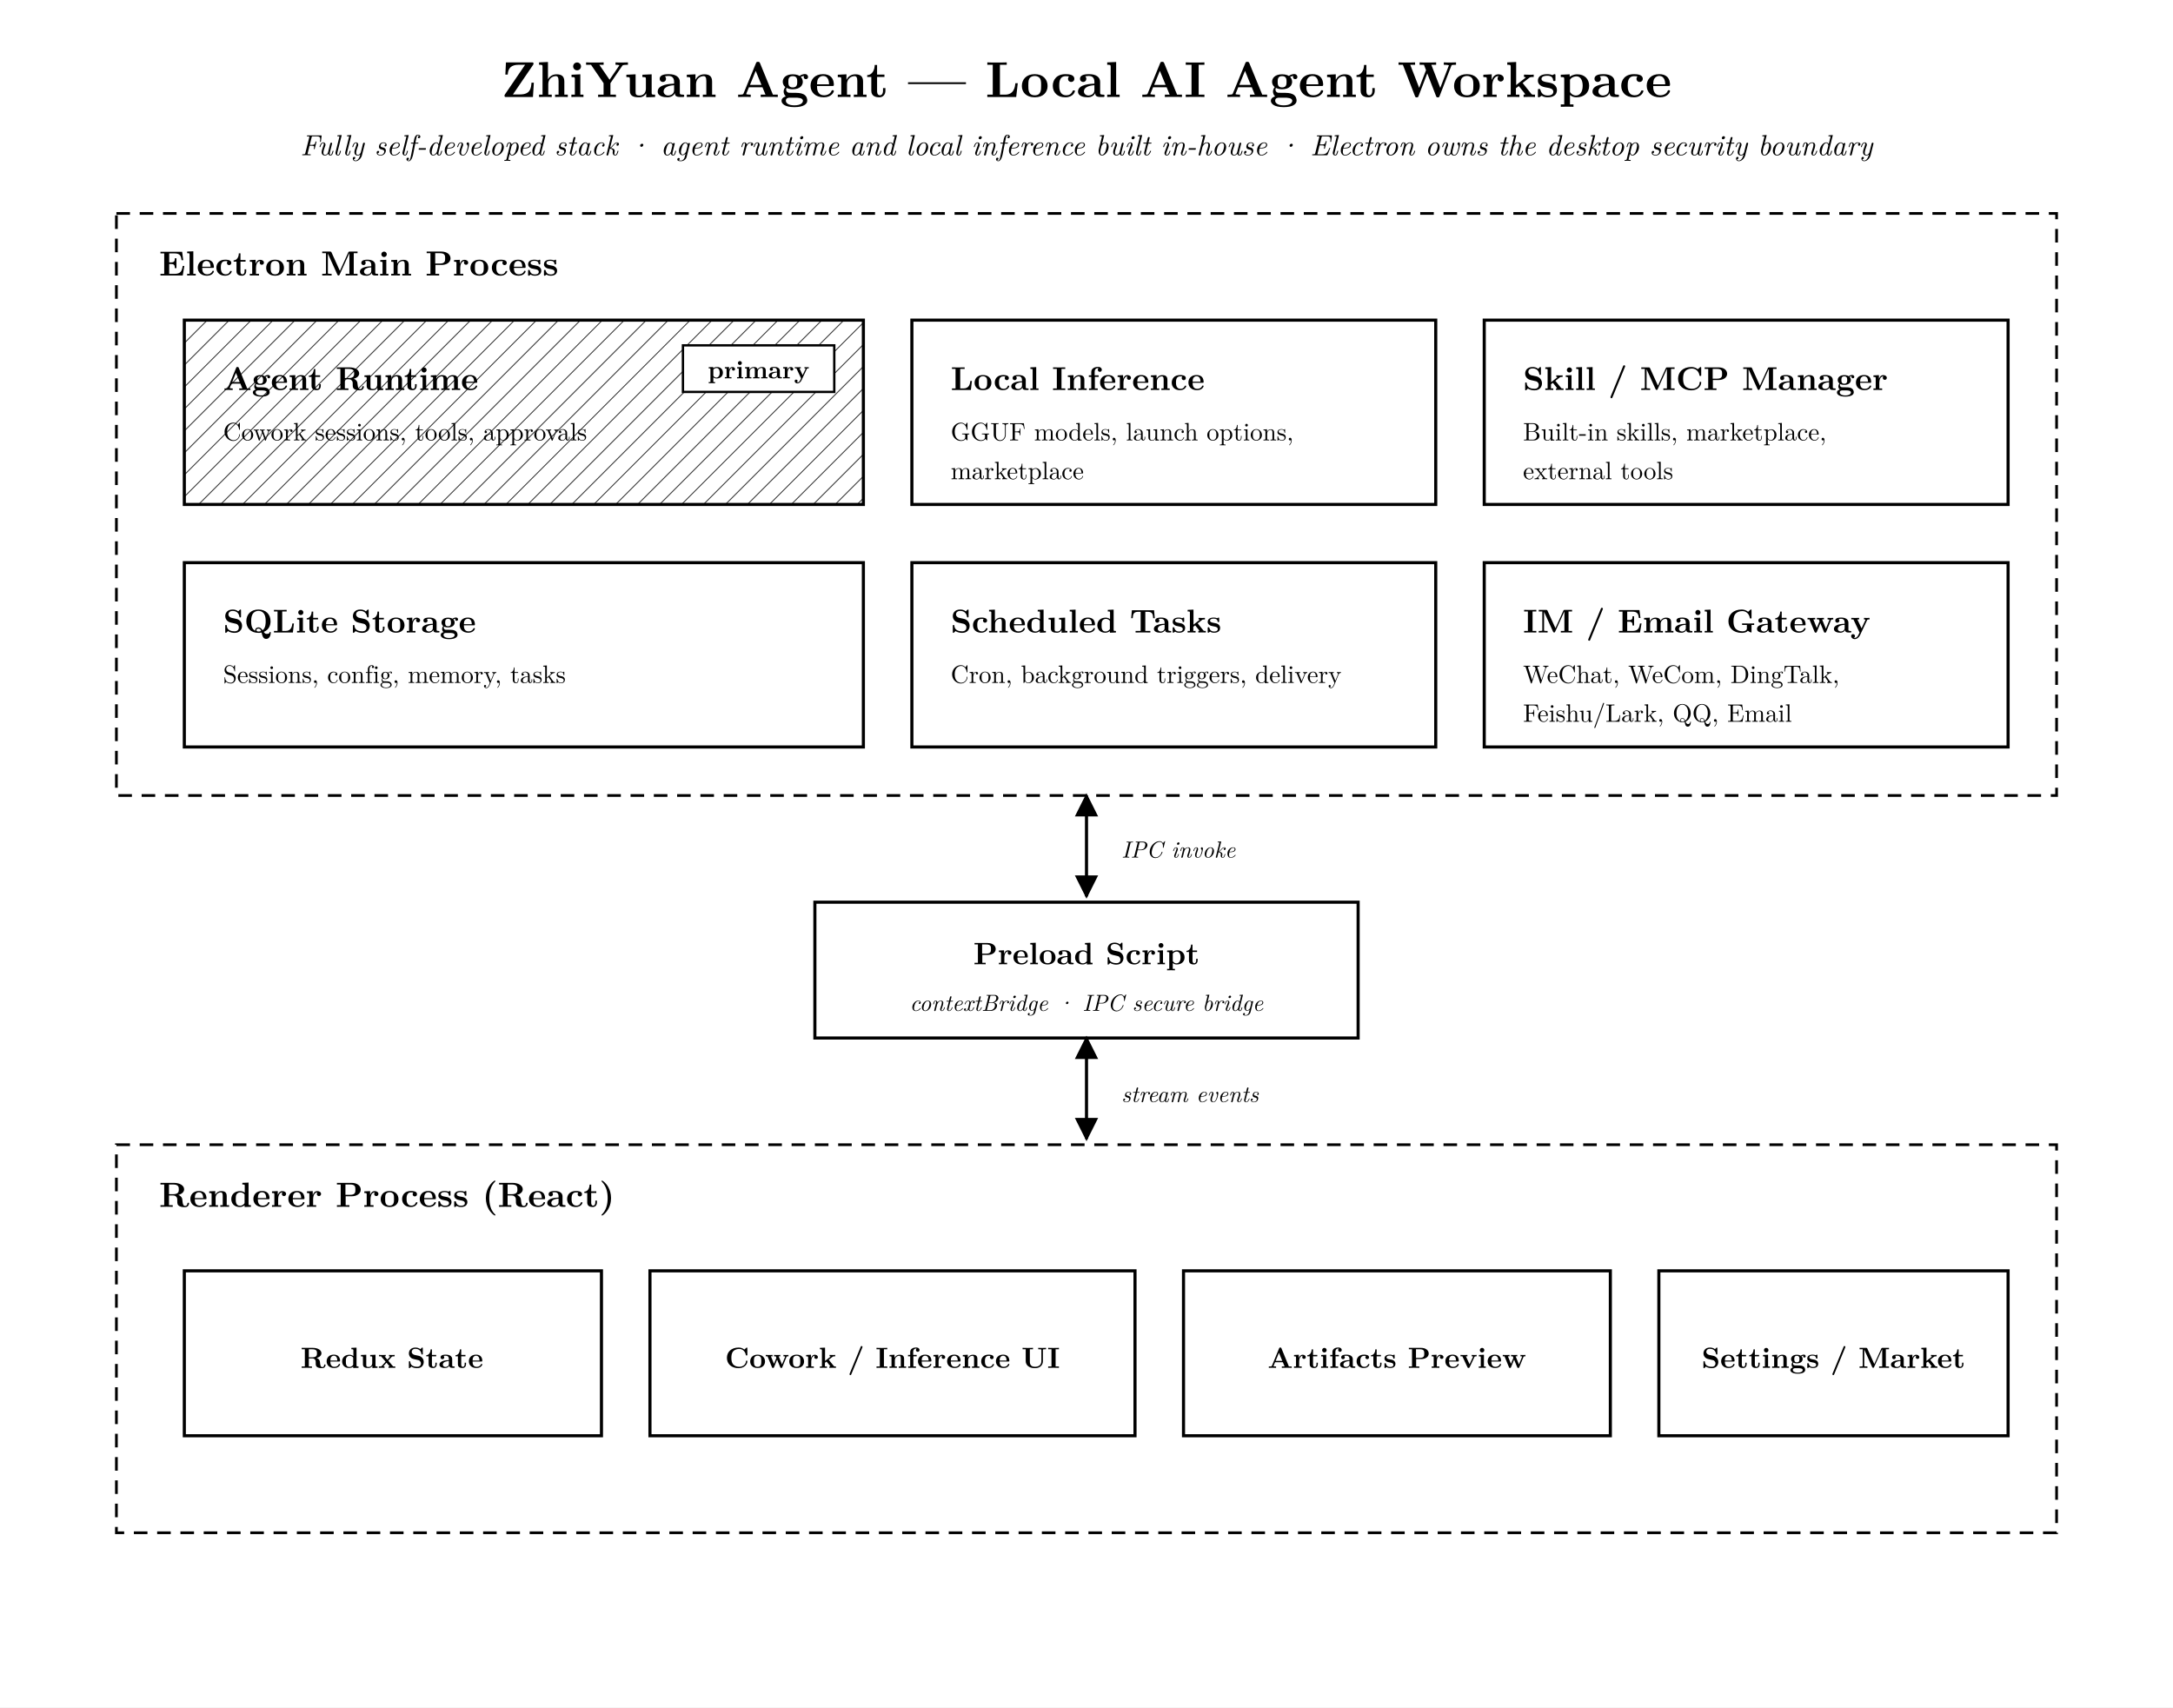
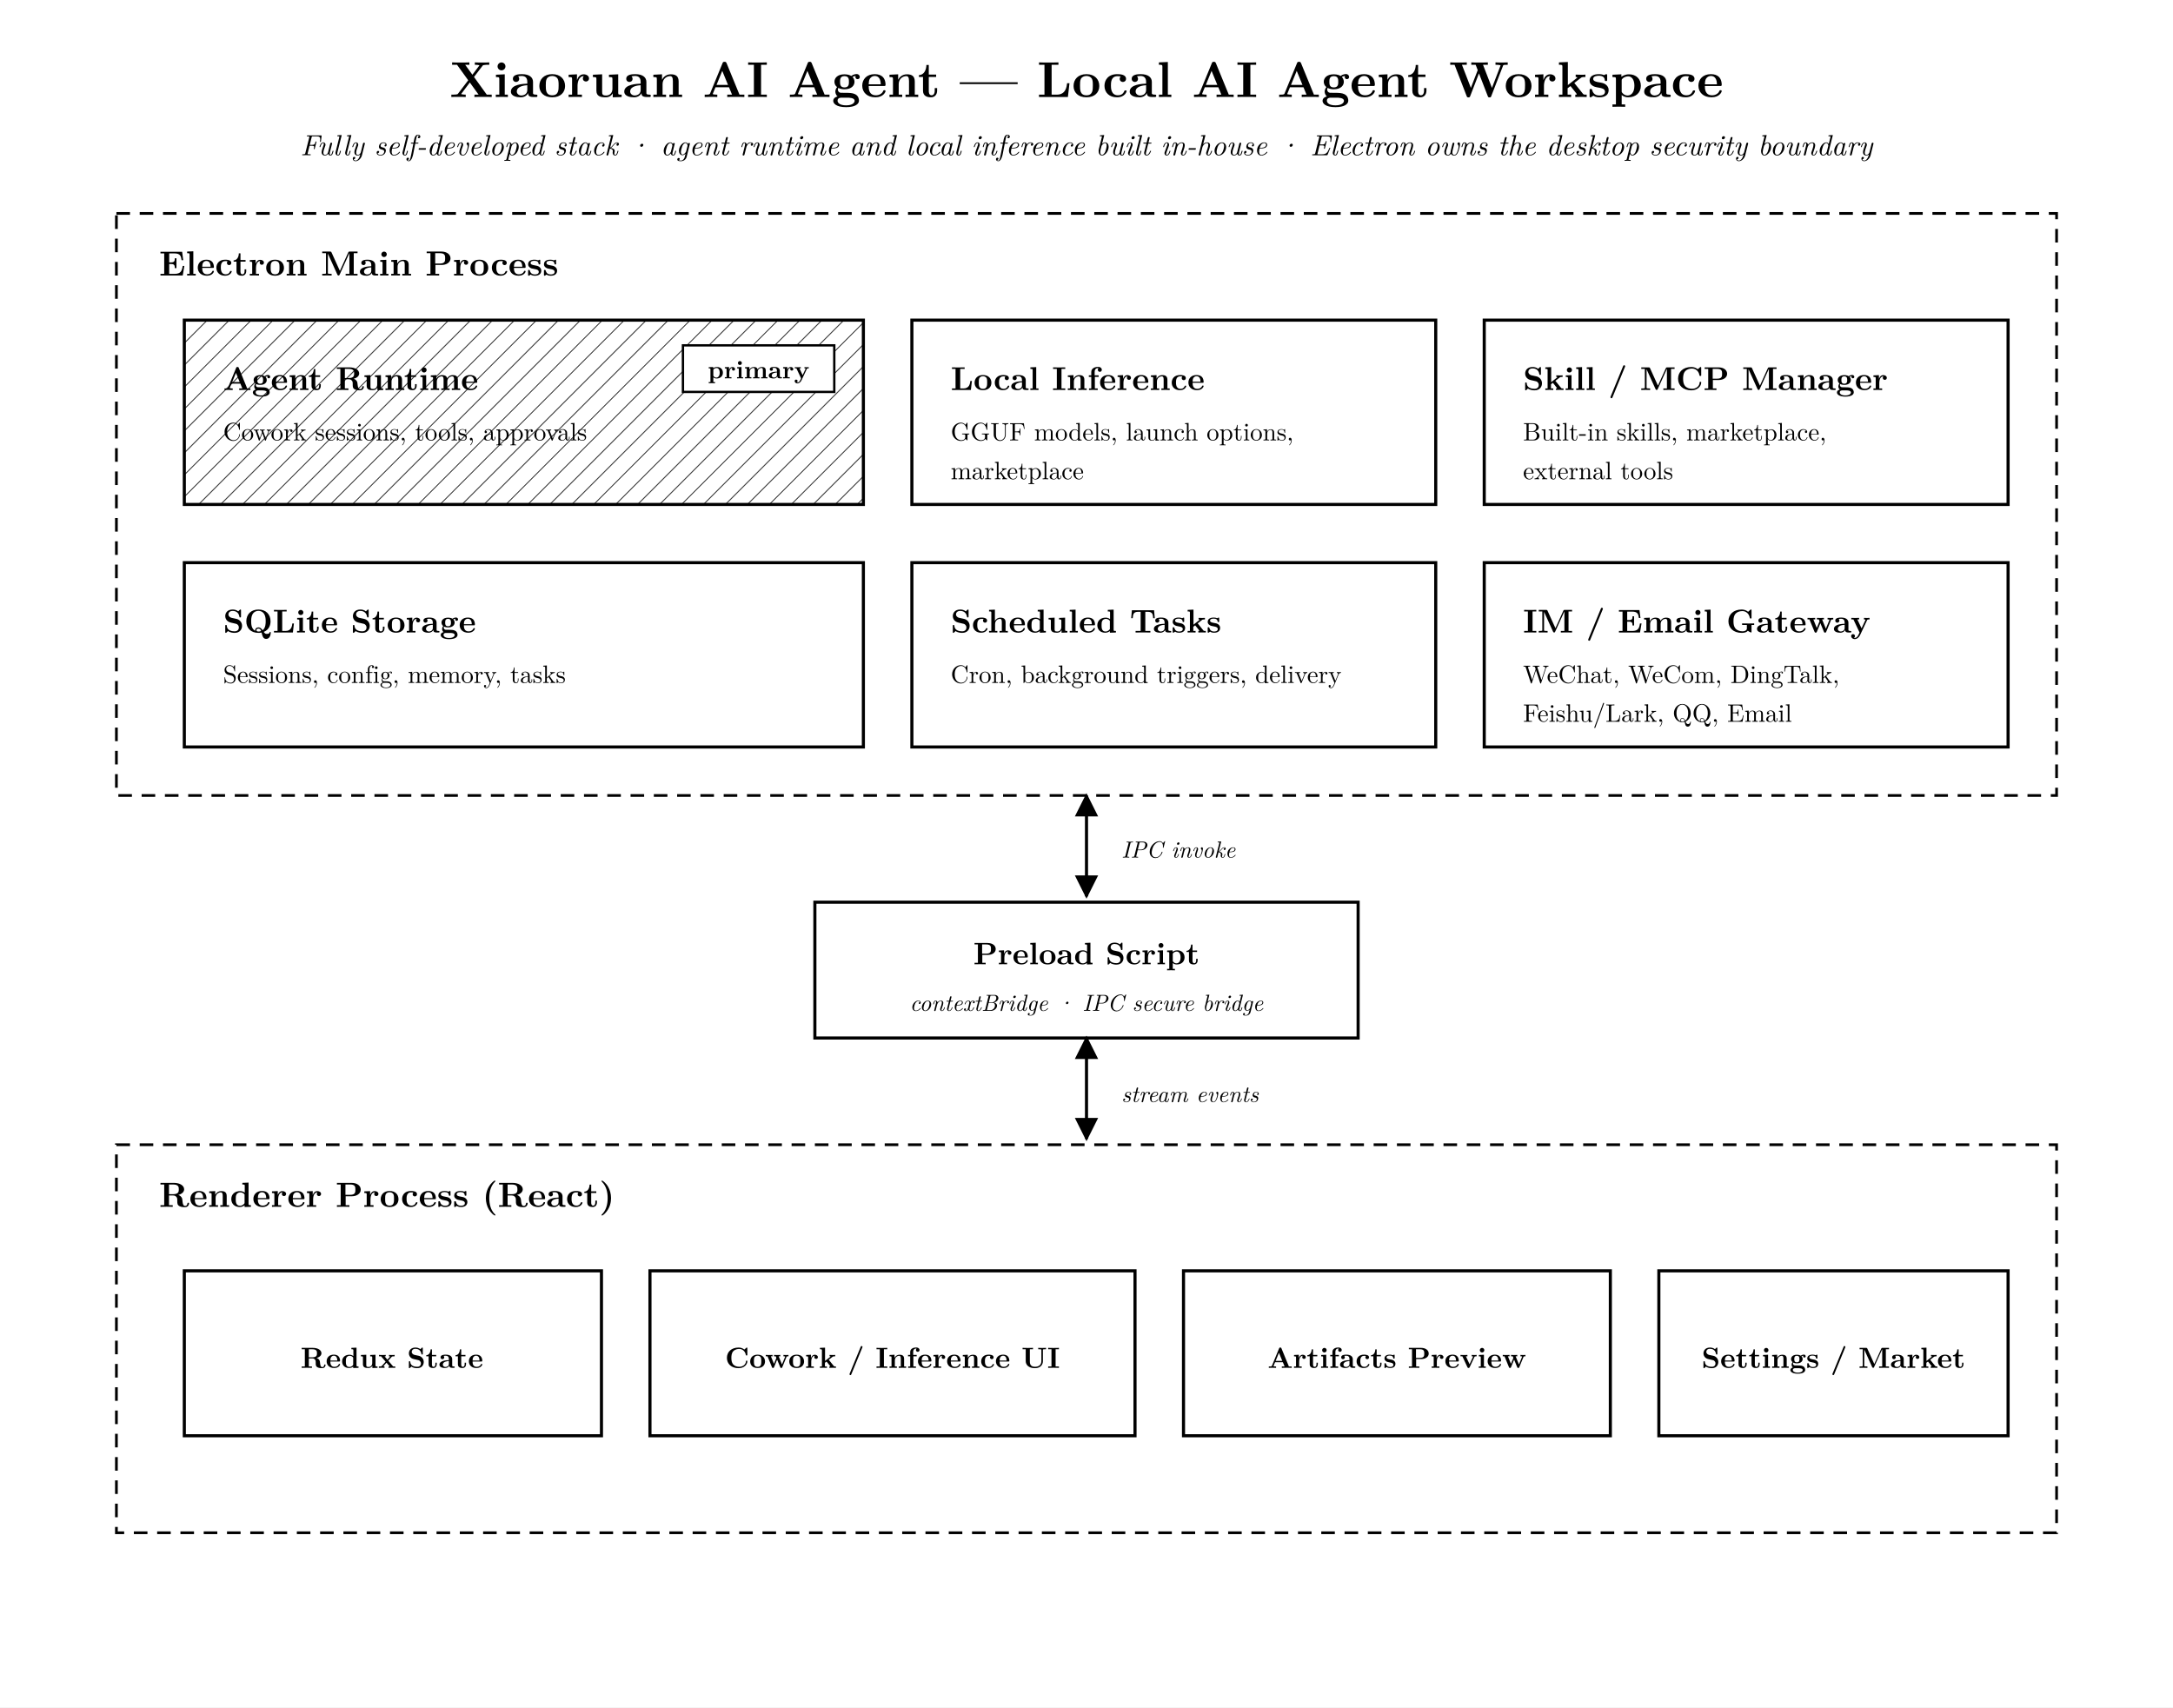
<svg xmlns="http://www.w3.org/2000/svg" width="1120" height="880" viewBox="0 0 1120 880" fill="none">
  <defs>
    <pattern id="hatch" width="8" height="8" patternTransform="rotate(45)" patternUnits="userSpaceOnUse">
      <line x1="0" y1="0" x2="0" y2="8" stroke="#000" stroke-width="0.7" />
    </pattern>
    <marker id="arr" viewBox="0 0 10 10" refX="9" refY="5" markerWidth="7.5" markerHeight="7.5" orient="auto-start-reverse">
      <path d="M0,0 L10,5 L0,10 z" fill="#000" />
    </marker>
    <style>
      text { fill: #000; font-family: 'Latin Modern Roman', 'CMU Serif', 'STIX Two Text', 'Times New Roman', serif; }
      .t0 { font-size: 26px; font-weight: 700; }
      .t1 { font-size: 15px; font-style: italic; }
      .t2 { font-size: 18px; font-weight: 700; }
      .t3 { font-size: 17px; font-weight: 700; }
      .t4 { font-size: 13px; }
      .t5 { font-size: 16px; font-weight: 700; }
      .t6 { font-size: 12px; font-style: italic; }
      .t7 { font-size: 15px; font-weight: 700; }
      .box { fill: #fff; stroke: #000; stroke-width: 1.6; }
      .grp { fill: none; stroke: #000; stroke-width: 1.4; stroke-dasharray: 7 5; }
      .ln  { stroke: #000; stroke-width: 1.6; }
    </style>
  </defs>
  <rect width="1120" height="880" fill="#fff" />
-   <text x="560" y="50" text-anchor="middle" class="t0">ZhiYuan Agent — Local AI Agent Workspace</text>
+   <text x="560" y="50" text-anchor="middle" class="t0">Xiaoruan AI Agent — Local AI Agent Workspace</text>
  <text x="560" y="80" text-anchor="middle" class="t1">Fully self-developed stack · agent runtime and local inference built in-house · Electron owns the desktop security boundary</text>
  <rect x="60" y="110" width="1000" height="300" class="grp" />
  <text x="82" y="142" class="t2">Electron Main Process</text>
  <rect x="95" y="165" width="350" height="95" fill="url(#hatch)" stroke="#000" stroke-width="1.6" />
  <text x="115" y="201" class="t3">Agent Runtime</text>
  <text x="115" y="227" class="t4">Cowork sessions, tools, approvals</text>
  <rect x="352" y="178" width="78" height="24" fill="#fff" stroke="#000" stroke-width="1.2" />
  <text x="391" y="195" text-anchor="middle" class="t4" font-weight="700">primary</text>
  <rect x="470" y="165" width="270" height="95" class="box" />
  <text x="490" y="201" class="t3">Local Inference</text>
  <text x="490" y="227" class="t4">GGUF models, launch options,</text>
  <text x="490" y="247" class="t4">marketplace</text>
  <rect x="765" y="165" width="270" height="95" class="box" />
  <text x="785" y="201" class="t3">Skill / MCP Manager</text>
  <text x="785" y="227" class="t4">Built-in skills, marketplace,</text>
  <text x="785" y="247" class="t4">external tools</text>
  <rect x="95" y="290" width="350" height="95" class="box" />
  <text x="115" y="326" class="t3">SQLite Storage</text>
  <text x="115" y="352" class="t4">Sessions, config, memory, tasks</text>
  <rect x="470" y="290" width="270" height="95" class="box" />
  <text x="490" y="326" class="t3">Scheduled Tasks</text>
  <text x="490" y="352" class="t4">Cron, background triggers, delivery</text>
  <rect x="765" y="290" width="270" height="95" class="box" />
  <text x="785" y="326" class="t3">IM / Email Gateway</text>
  <text x="785" y="352" class="t4">WeChat, WeCom, DingTalk,</text>
  <text x="785" y="372" class="t4">Feishu/Lark, QQ, Email</text>
  <line x1="560" y1="410" x2="560" y2="462" class="ln" marker-start="url(#arr)" marker-end="url(#arr)" />
  <text x="578" y="442" class="t6">IPC invoke</text>
  <rect x="420" y="465" width="280" height="70" class="box" />
  <text x="560" y="497" text-anchor="middle" class="t5">Preload Script</text>
  <text x="560" y="521" text-anchor="middle" class="t6">contextBridge · IPC secure bridge</text>
  <line x1="560" y1="535" x2="560" y2="587" class="ln" marker-start="url(#arr)" marker-end="url(#arr)" />
  <text x="578" y="568" class="t6">stream events</text>
  <rect x="60" y="590" width="1000" height="200" class="grp" />
  <text x="82" y="622" class="t2">Renderer Process (React)</text>
  <rect x="95" y="655" width="215" height="85" class="box" />
  <text x="202" y="705" text-anchor="middle" class="t7">Redux State</text>
  <rect x="335" y="655" width="250" height="85" class="box" />
  <text x="460" y="705" text-anchor="middle" class="t7">Cowork / Inference UI</text>
  <rect x="610" y="655" width="220" height="85" class="box" />
  <text x="720" y="705" text-anchor="middle" class="t7">Artifacts Preview</text>
  <rect x="855" y="655" width="180" height="85" class="box" />
  <text x="945" y="705" text-anchor="middle" class="t7">Settings / Market</text>
</svg>
